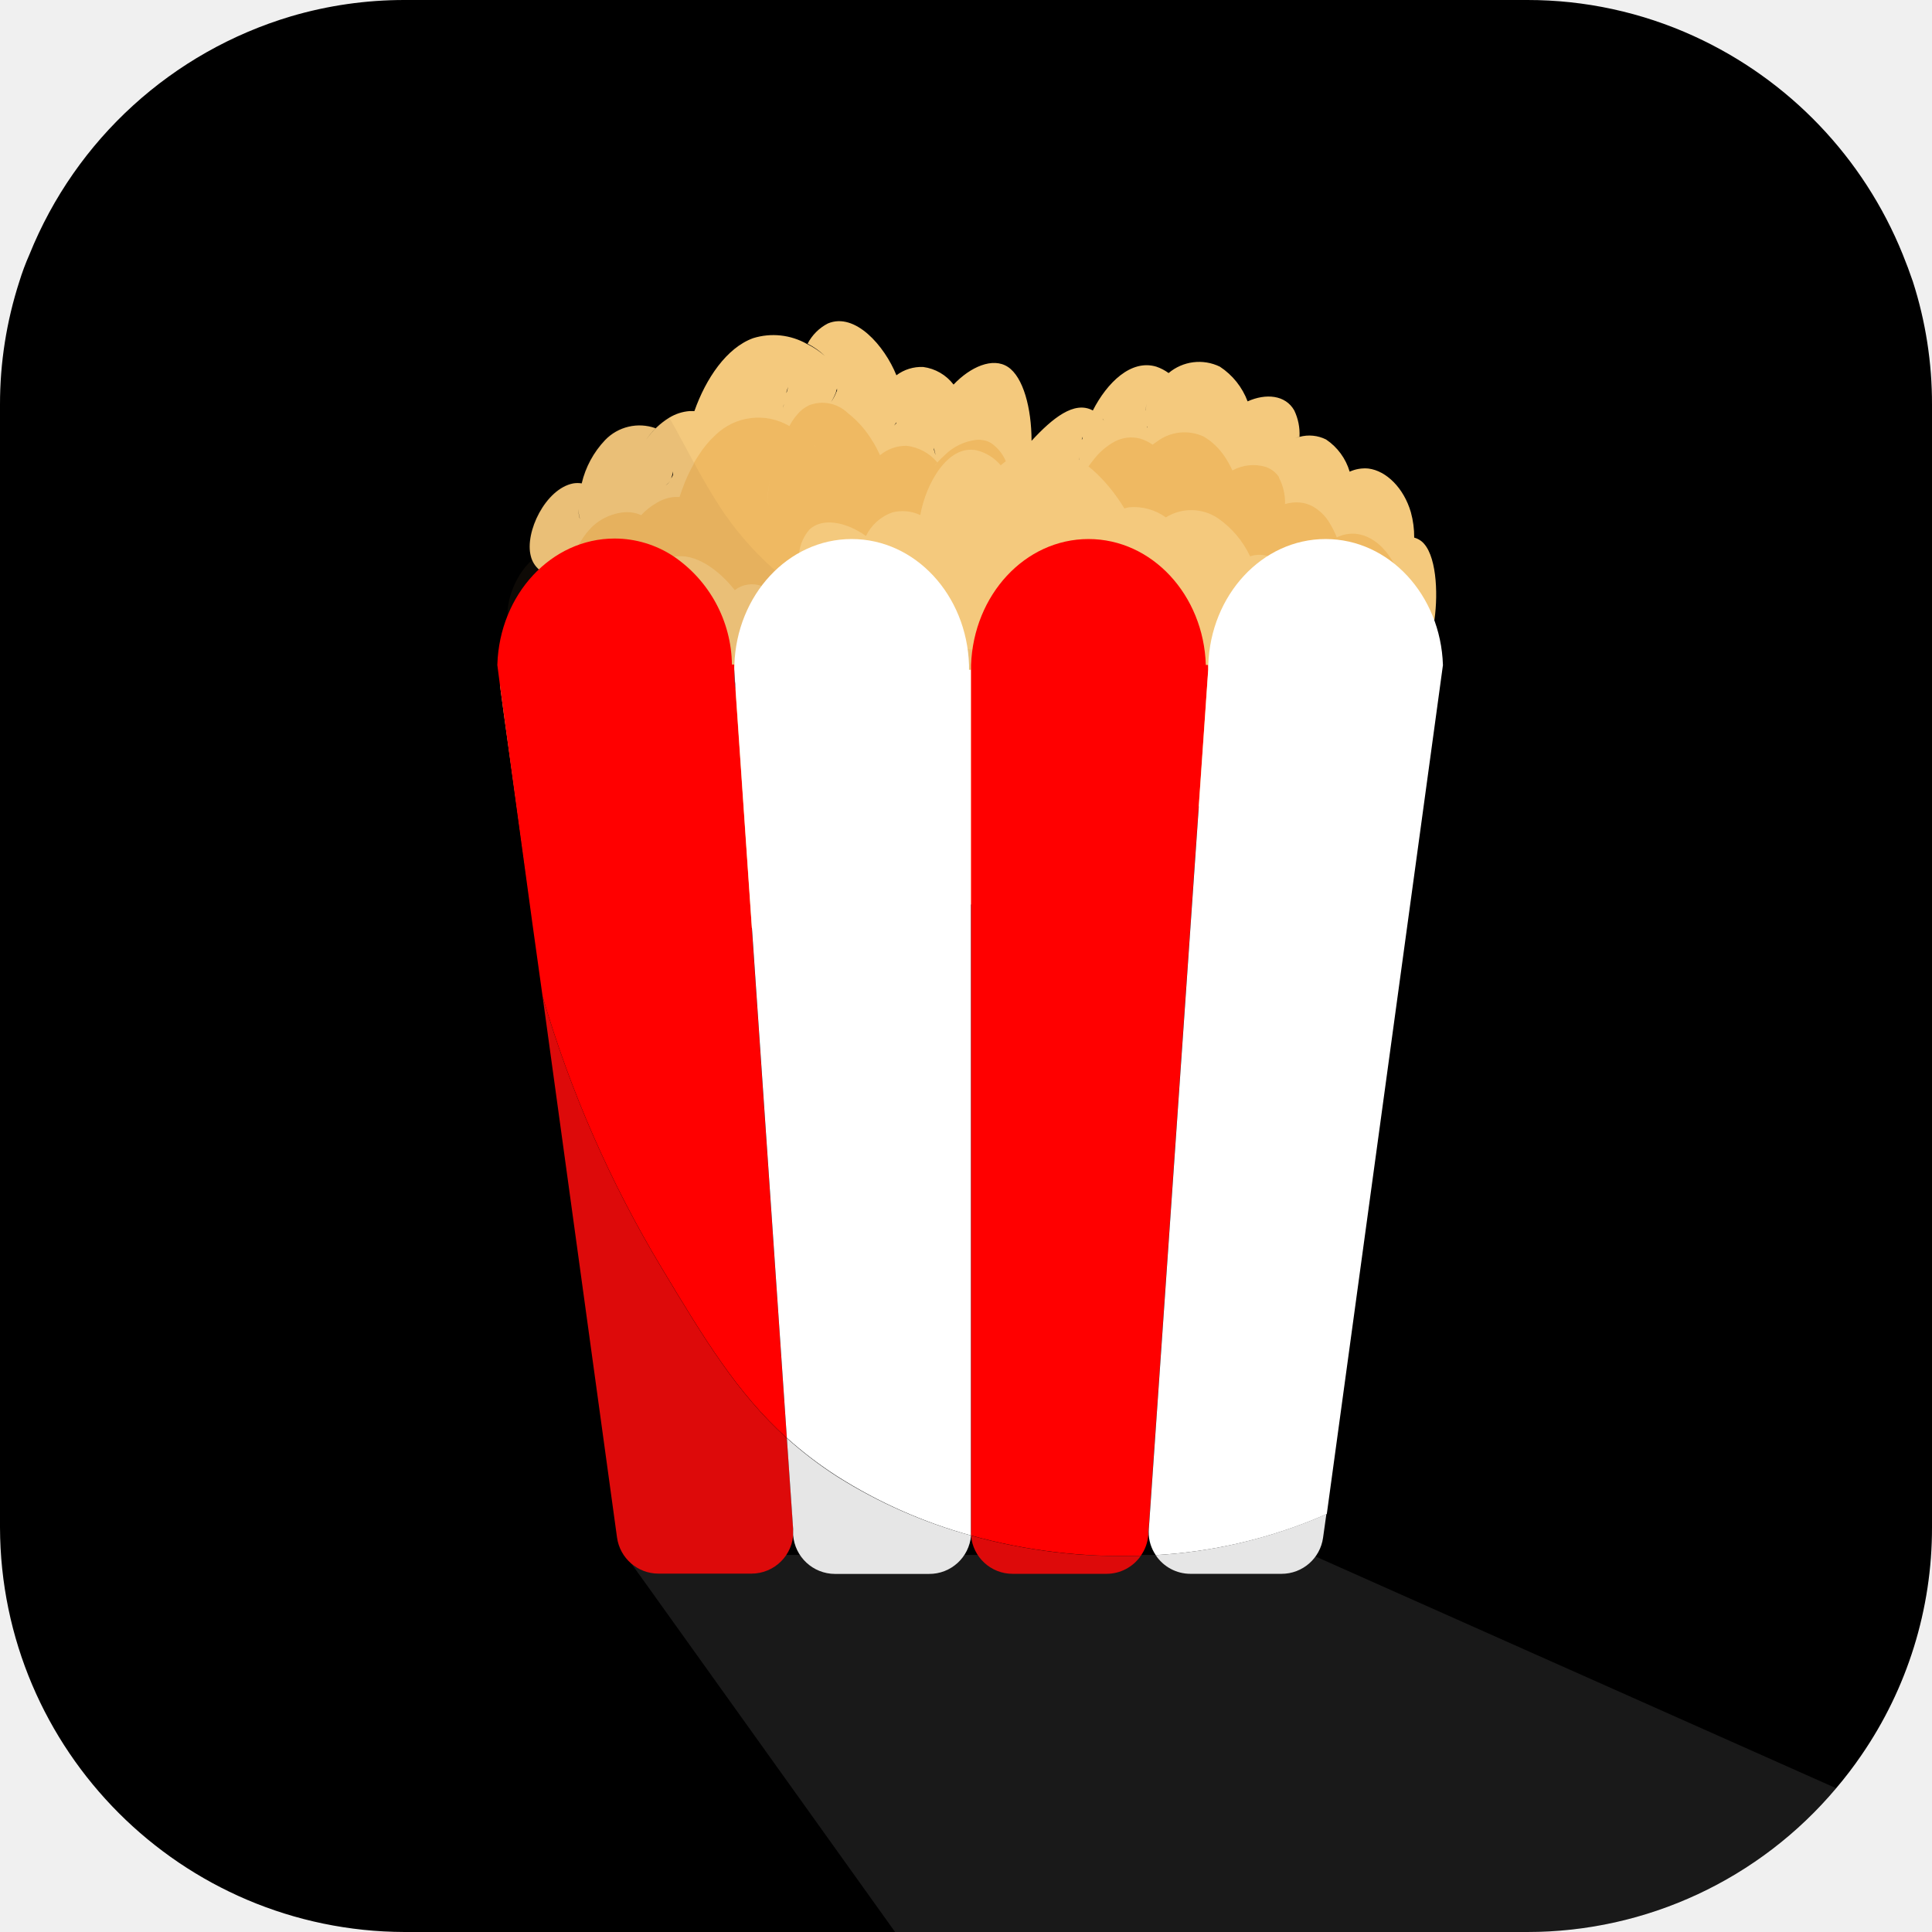
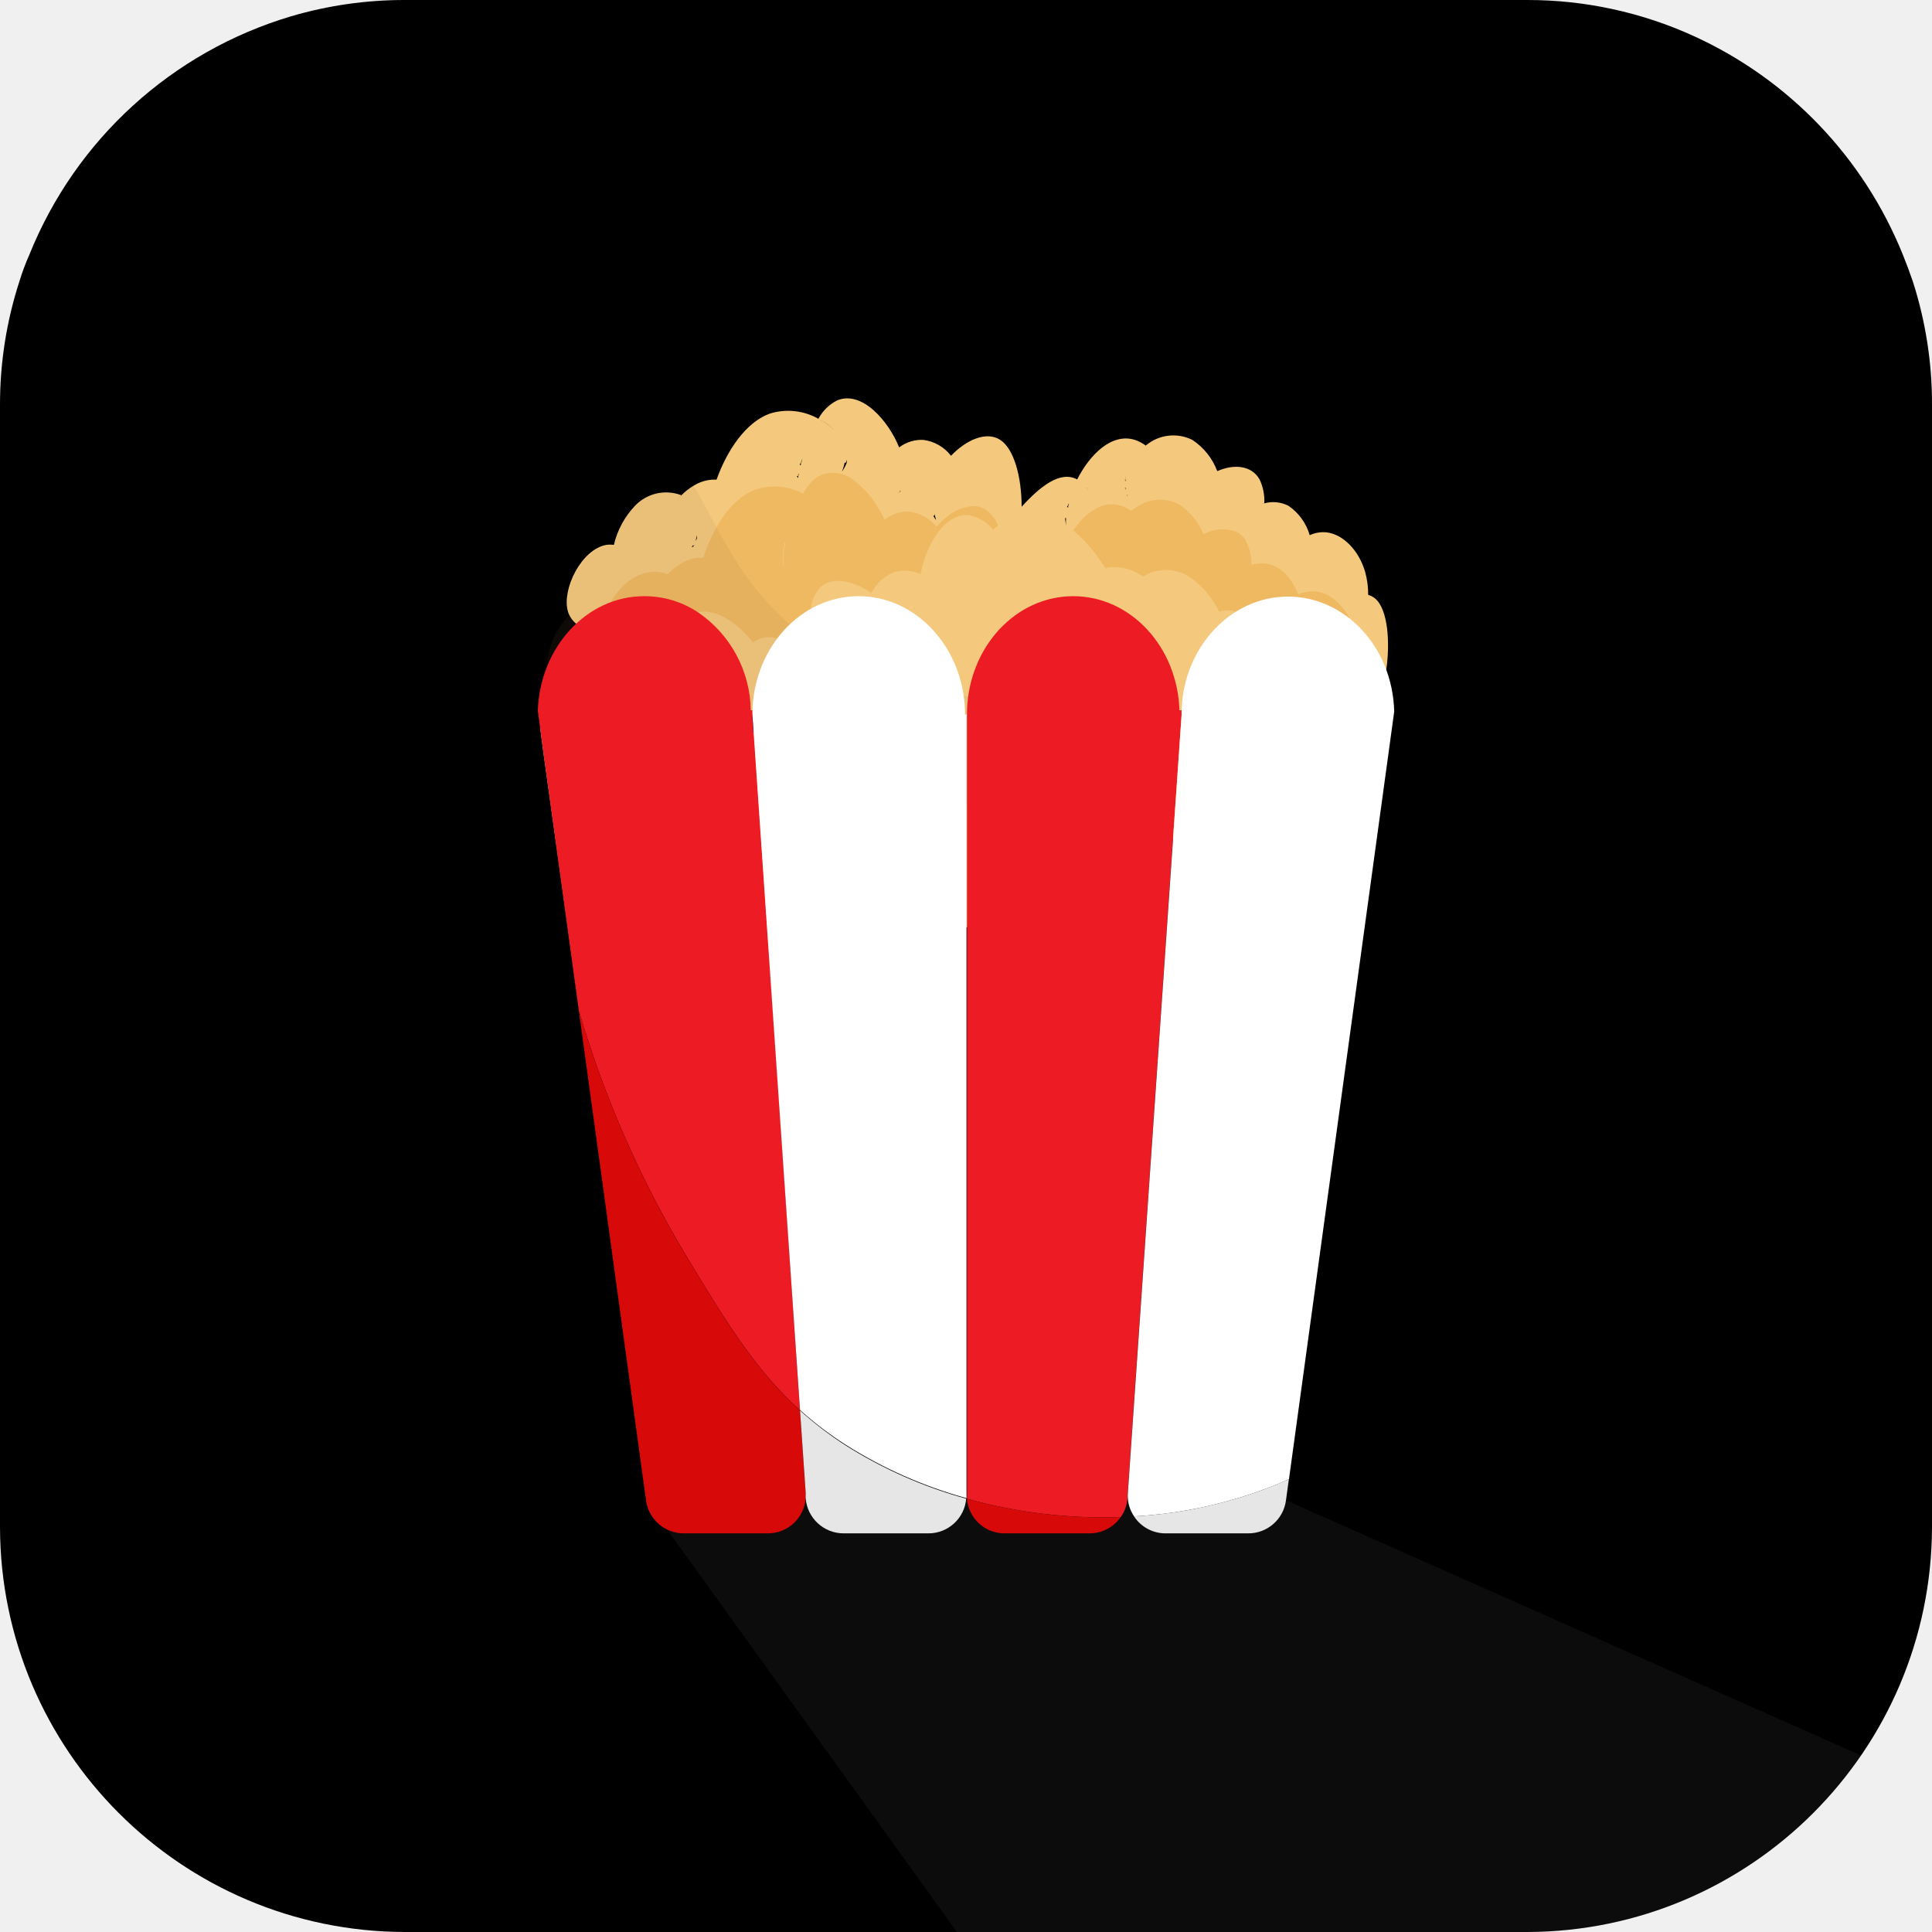
<svg xmlns="http://www.w3.org/2000/svg" id="Layer_1" data-name="Layer 1" viewBox="0 0 191 191">
  <defs>
-     <style>.cls-1,.cls-8{fill:#fff;}.cls-1,.cls-4{opacity:0.1;}.cls-2{fill:#f4c97d;}.cls-3{fill:#efb962;}.cls-4{fill:#8c6239;}.cls-5{fill:none;}.cls-6{fill:blue;}.cls-7{fill:red;}.cls-9{fill:#e6e6e6;}.cls-10{fill:#1b1464;}.cls-11{fill:#c1272d;}.cls-12{fill:#dd0a0a;}.cls-13{fill:#8e1720;}</style>
+     <style>.cls-1,.cls-8{fill:#fff;}.cls-1{opacity:0.05;}.cls-2{fill:#f4c97d;}.cls-3{fill:#efb962;}.cls-4{fill:#8c6239;opacity:0.1;}.cls-5{fill:none;}.cls-6{fill:blue;}.cls-7{fill:#ed1c24;}.cls-9{fill:#e6e6e6;}.cls-10{fill:#1b1464;}.cls-11{fill:#c1272d;}.cls-12{fill:#d80909;}.cls-13{fill:#8e1720;}</style>
  </defs>
-   <path d="M191,40V151a39.62,39.62,0,0,1-7,22.55,38.82,38.82,0,0,1-2.47,3.23A39.9,39.9,0,0,1,151,191H40A40.12,40.12,0,0,1,0,151V40A39.48,39.48,0,0,1,1.91,27.84c.28-.91.61-1.8,1-2.68A40.28,40.28,0,0,1,28.78,1.61,39.63,39.63,0,0,1,40,0H151a39.58,39.58,0,0,1,16.46,3.57h0a40.31,40.31,0,0,1,20.65,21.59c.36.88.69,1.77,1,2.68A39.48,39.48,0,0,1,191,40Z" />
-   <path class="cls-1" d="M181.51,176.78A39.9,39.9,0,0,1,151,191H88.49L64,156.78l-2.2-3.06H129.7Z" />
-   <path class="cls-2" d="M140.53,53.51a2,2,0,0,0-.72-.36h0a2.77,2.77,0,0,0-1.4,0,2.78,2.78,0,0,1,1.4,0,9.2,9.2,0,0,0-.33-2.51c-.7-2.4-2.43-4.1-4.2-4.32a3.65,3.65,0,0,0-1.85.31,5.81,5.81,0,0,0-2.33-3.18,3.68,3.68,0,0,0-2.63-.26h0a3.66,3.66,0,0,0-.44.13,3.73,3.73,0,0,1,.44-.14,5.37,5.37,0,0,0-.52-2.61c-.87-1.53-2.81-1.7-4.61-.89a7.08,7.08,0,0,0-2.74-3.43,4.68,4.68,0,0,0-5.07.63,4.52,4.52,0,0,0-1.21-.63c-2.51-.76-4.88,1.59-6.28,4.33h0c-1.84-1-4,.77-6.06,3,0-3.22-.82-6.3-2.33-7.3s-3.73,0-5.38,1.74a4.52,4.52,0,0,0-3-1.74,4.11,4.11,0,0,0-2.65.82h0c-1.17-2.91-4.09-6.26-6.78-5.12a4.66,4.66,0,0,0-2,2,7,7,0,0,1,1.73,1.23A7.77,7.77,0,0,0,79.77,34a6.74,6.74,0,0,0-5.31-.57c-2.63.95-4.68,4-5.81,7.21h-.48a4.49,4.49,0,0,0-2,.65,7.62,7.62,0,0,0-2.28,2.17,7,7,0,0,1,.93-1.12,4.71,4.71,0,0,0-5,1.17,9.31,9.31,0,0,0-2.31,4.28,2.56,2.56,0,0,0-.83,0c-2.74.52-4.83,4.84-4.2,7.19a2.52,2.52,0,0,0,.86,1.37,4.23,4.23,0,0,0,1.14.69c.15.07.32.13.48.19a23.24,23.24,0,0,0,2.76.62c.26,0,.5.1.74.16.42.1.84.22,1.25.36,5.51,1.82,9.25,6.3,13.09,10.28a39.73,39.73,0,0,0,3.81,3.57C80.85,75.65,86.7,76.28,96,75.56l1.52-.12c4.44-.39,9.62-1,15.73-1.81,1-.13,2-.27,3-.41s1.85-.28,2.73-.41c13-2.14,18.46-5,20.79-7.47A7.36,7.36,0,0,0,141,63.78a6.51,6.51,0,0,0,.63-1.64c.06-.29.13-.6.19-.93C142.19,58.55,142,54.7,140.53,53.51Zm-3.67.41-.25.22h0ZM121.5,46.78l0,0h-.09A.5.5,0,0,0,121.5,46.78ZM124,43.92v0a.19.19,0,0,1,0,.07A.6.6,0,0,0,124,43.92Zm-10.74-2.47V41.3c0,.13,0,.26,0,.39C113.3,41.61,113.28,41.53,113.27,41.45Zm.22,1c0-.07,0-.14-.07-.21a.52.52,0,0,1,0-.11Zm-.23-1.88a3.55,3.55,0,0,1,.12-.65,3.43,3.43,0,0,0-.11.64c0,.07,0,.13,0,.2A1.2,1.2,0,0,0,113.26,40.58Zm-4.19.9.09.14L109,41.4A.2.2,0,0,1,109.07,41.48Zm-42.7,5.78a3,3,0,0,0,.18-.64c0,.11,0,.23,0,.34A2.08,2.08,0,0,1,66.37,47.26Zm.24-1.82a0,0,0,0,1,0,0v.16A1.21,1.21,0,0,1,66.61,45.44Zm1.48,2.11h0s0,0,0,0A.05.05,0,0,0,68.09,47.55Zm25.34-1.17,0,0,0,0Zm3.37,6.09-.11-.08v0Zm10.16-9c0-.09.05-.18.08-.28s0,0,0,0,0,.2-.08.3a1.36,1.36,0,0,1,0,.17C106.94,43.55,107,43.51,107,43.45Zm-.23,1.32a4,4,0,0,0,0,.69,1.53,1.53,0,0,0,.25.86.66.66,0,0,0,.14.15,1.06,1.06,0,0,1-.15-.15,1.57,1.57,0,0,1-.25-.87A5.2,5.2,0,0,1,106.73,44.77Zm-14.39-.29c0-.07,0-.14,0-.21a5.26,5.26,0,0,0,.17.71A3.17,3.17,0,0,1,92.34,44.48Zm-3.71-2.74c0,.06,0,.11-.08.16l-.15.16A3.71,3.71,0,0,0,88.63,41.74Zm-2.39,1.85h0s0,0,0,0S86.24,43.59,86.24,43.59Zm-3.58-4.86.1-.33a1.55,1.55,0,0,1,0,.21l-.06.12a4.2,4.2,0,0,1-.53,1A4.87,4.87,0,0,0,82.66,38.73Zm-4.9.09c0-.2.11-.39.17-.58-.07.27-.15.53-.22.8C77.73,39,77.74,38.89,77.76,38.82Zm-.31,1.36a1.9,1.9,0,0,1,.07-.28,4.63,4.63,0,0,0-.09.49A1.83,1.83,0,0,1,77.45,40.18Zm-7.76.65,0,0-.14-.06Zm-3.62,6.93a1,1,0,0,0,.17-.22,1,1,0,0,1-.16.22h0a.79.79,0,0,1-.28.21h0A1,1,0,0,0,66.07,47.76Zm-8.75,3.48a3.93,3.93,0,0,1-.14-.93A4.53,4.53,0,0,0,57.32,51.24Zm74.89,6.85h0a.48.48,0,0,0,.12,0Z" />
-   <path class="cls-3" d="M141,63.78a7,7,0,0,0-1.16-3.62,2.28,2.28,0,0,0-.38-.38,2.47,2.47,0,0,0-.72-.33,9.54,9.54,0,0,0-.41-2.5c-.1-.29-.21-.58-.33-.85s-.17-.34-.26-.49a6.57,6.57,0,0,0-1.08-1.47h0a5,5,0,0,0-1.15-.89,3.76,3.76,0,0,0-1.5-.48,3.53,3.53,0,0,0-1.85.36,9.41,9.41,0,0,0-.71-1.42A4.5,4.5,0,0,0,129.66,50a3.42,3.42,0,0,0-1.12-.32,4.06,4.06,0,0,0-1.5.15,5.23,5.23,0,0,0-.6-2.6.43.43,0,0,1,0-.07,2.58,2.58,0,0,0-1.31-1,4.27,4.27,0,0,0-3.29.35,10.58,10.58,0,0,0-.68-1.24,6.69,6.69,0,0,0-1.57-1.72c-.2-.15-.4-.27-.59-.39a4.51,4.51,0,0,0-4.6.48c-.15.11-.31.2-.45.32a4.42,4.42,0,0,0-1.24-.6,3.46,3.46,0,0,0-2.52.3,6.57,6.57,0,0,0-2,1.69h0c-.18.23-.37.47-.55.72l-.32.5c-.26.42-.5.86-.72,1.31l0,0c-1.14-.56-2.38-.11-3.62.85A15.58,15.58,0,0,0,100.56,51a17.65,17.65,0,0,0-.21-2.08,12.72,12.72,0,0,0-.91-3.31A4.05,4.05,0,0,0,98,43.82a1.92,1.92,0,0,0-.75-.29,2.32,2.32,0,0,0-.59-.06,5.33,5.33,0,0,0-3.33,1.59,7.76,7.76,0,0,0-.58.57.35.35,0,0,0-.07.09h0c-.13.14-.24.28-.36.43a3.65,3.65,0,0,1,.35-.43,4.66,4.66,0,0,0-3.05-1.65h0A4.06,4.06,0,0,0,87,45h0c-.18-.39-.39-.81-.62-1.2a1.88,1.88,0,0,0-.12-.18s0,0,0,0a9.94,9.94,0,0,0-2.44-2.78A3.63,3.63,0,0,0,80,40.06a3.35,3.35,0,0,0-1.19.93,5.63,5.63,0,0,0-.77,1.13,6.08,6.08,0,0,0-7.31.89,9.79,9.79,0,0,0-1.66,2c-.16.25-.32.49-.47.75a.56.56,0,0,0,0,.08,16.29,16.29,0,0,0-.89,1.83c-.19.48-.38,1-.53,1.46h-.49a4,4,0,0,0-1.86.64,6.07,6.07,0,0,0-1.44,1.16A3.34,3.34,0,0,0,62,50.63a4.67,4.67,0,0,0-1.21.18,5.35,5.35,0,0,0-2.4,1.41c0,.06-.1.1-.13.15a7.12,7.12,0,0,0-1.06,1.54,9.85,9.85,0,0,0-1,2.67,3.36,3.36,0,0,0-.84.06,3,3,0,0,0-.94.37,3.47,3.47,0,0,0-.76.53,7.74,7.74,0,0,0-2.41,5.61,2.91,2.91,0,0,0,.13.8,2.7,2.7,0,0,0,.76,1.21c1.19,1.1,3.27,1.28,4.58,1.49,7.32,1.19,11.78,7,16.67,11.55h0a31.87,31.87,0,0,0,2.63,2.24c2.75,2.07,6,3,10.41,3.2A61.72,61.72,0,0,0,96,83.16c4.31-.48,9.35-1.26,15.29-2.19l1.48-.23c2.06-.32,4-.66,5.72-1,19.67-3.86,21.72-8.9,22.23-11.37.05-.27.1-.55.14-.86A18.36,18.36,0,0,0,141,63.78ZM94.38,48.27a1.83,1.83,0,0,0,.14.28v0A2,2,0,0,1,94.38,48.27Zm.16.35.14.35.15.4c-.06-.14-.11-.27-.16-.4S94.59,48.74,94.54,48.62ZM72,57.34a1.06,1.06,0,0,1-.21.11s0,0,0,0Zm-7.23-1a1,1,0,0,1-.37.26A1.18,1.18,0,0,0,64.81,56.35ZM61.62,55a.07.07,0,0,0,0,0,1.31,1.31,0,0,0,.12.33l-.07-.13a.53.53,0,0,1-.06-.19Zm-2.17,6.83a3.18,3.18,0,0,1-.82.1A3.18,3.18,0,0,0,59.45,61.78ZM56,59.32s0,.09,0,.13a.15.15,0,0,1,0-.08S56,59.33,56,59.32Zm68.59-3.38a1.08,1.08,0,0,1-.19,0l.19,0,.09,0Zm11.57,9.68a.46.46,0,0,0,.26,0h.06s0,0-.06,0A.59.59,0,0,1,136.18,65.62Zm.36-5.8a.15.15,0,0,0,.06,0c.2-.09.38-.16.58-.23C137,59.63,136.75,59.72,136.54,59.82Zm2.06,1.46a.49.49,0,0,0,0,.12.74.74,0,0,0,0,.14A2.38,2.38,0,0,0,138.6,61.28ZM116.51,47.09a1.28,1.28,0,0,1,.11.27c0-.12-.1-.23-.15-.35A.2.2,0,0,1,116.51,47.09Zm-11,3.67a7.33,7.33,0,0,1,.19-.74c-.07.26-.14.51-.18.75s-.12.59-.16,1A6.13,6.13,0,0,1,105.55,50.76Zm-5.09,3.52a.76.76,0,0,1,0,.15c0,.11,0,.21,0,.32C100.43,54.59,100.44,54.44,100.46,54.28ZM80.6,44.1l.05.09L80.53,44A.46.46,0,0,1,80.6,44.1Zm-4.46,3.33c-.27,1.2-.37,2.36,0,2.81h0C75.76,49.78,75.86,48.63,76.14,47.43Zm-8.55,1.71.09,0-.26,0Z" />
-   <path class="cls-2" d="M130,61c-.12,2.31-3,3.23-4.55,3.88a17.82,17.82,0,0,0-6.23,4.52h0c-3.71,4-6,9.39-9.3,13.42C107,86.35,102.68,88.2,96,89.42c-5.49,1-12.55,1.58-21.66,2.33h0c-10.47.85-17.22.49-21.63-.41L49.8,70.51l-.37-2.75a4.46,4.46,0,0,1,1.22-1.89,3.59,3.59,0,0,1,2.51-.78,5.4,5.4,0,0,1,0-2.68c.54-1.68,2.41-2.24,4.32-1.82a7.2,7.2,0,0,1,2-3.9,4.65,4.65,0,0,1,5.1-.43,4.13,4.13,0,0,1,1.06-.87,3.45,3.45,0,0,1,1-.35c2.07-.39,4.38,1.25,6,3.3l0,0a2.79,2.79,0,0,1,2.66-.41A12.52,12.52,0,0,1,79.18,60,15.84,15.84,0,0,1,79,54.67a4.3,4.3,0,0,1,1-2.29c1.24-1.24,3.64-.81,5.61.61a4.59,4.59,0,0,1,2.6-2.33,4.1,4.1,0,0,1,2.77.26h0c.55-3.09,2.71-7,5.58-6.4A4.52,4.52,0,0,1,98.93,46,6.79,6.79,0,0,1,104,44.4c2.76.39,5.42,3,7.16,5.87a2.31,2.31,0,0,1,.47-.12,5.39,5.39,0,0,1,3.63,1,4.73,4.73,0,0,1,5.17.1A9.51,9.51,0,0,1,123.59,55a2.83,2.83,0,0,1,.82-.15,2.9,2.9,0,0,1,1,.14C127.83,55.61,130.1,58.83,130,61Z" />
-   <path class="cls-4" d="M97.53,75.44a53.22,53.22,0,0,1-12.16,6C81,81.28,77.7,80.33,75,78.27c-6-4.59-10.71-12.39-19.31-13.79C54,64.21,51,64,50.31,61.77c-.53-1.81.51-4.83,2.28-6.4a1.9,1.9,0,0,1-.15-.42c-.63-2.36,1.45-6.68,4.2-7.19a3.28,3.28,0,0,1,.83,0,9.4,9.4,0,0,1,2.31-4.28,4.71,4.71,0,0,1,5-1.17,6.87,6.87,0,0,1,1.36-1.05c.45.75.88,1.56,1.34,2.41.1.17.19.35.29.53.86,1.62,1.81,3.37,2.93,5.17A30.62,30.62,0,0,0,81.71,60c11.57,6.57,21.83,2.73,22.85,6.53C105.15,68.73,102.33,72.16,97.53,75.44Z" />
-   <path class="cls-5" d="M72.7,68.07a16,16,0,0,1-.11-1.71v-.14a15.9,15.9,0,0,0,.13,2Z" />
-   <polygon class="cls-6" points="49.17 65.8 49.17 65.74 49.15 65.74 49.17 65.8" />
-   <polygon class="cls-6" points="142.66 65.74 142.65 65.74 142.65 65.78 142.66 65.74" />
-   <path class="cls-7" d="M77.79,142.17c-4.9-4.43-8.17-9.81-12.4-16.86A114.23,114.23,0,0,1,53.64,98.5l-1-7.16L49.8,70.51l-.37-2.75-.26-2v-.07c.22-6.92,5.32-12.45,11.59-12.45A10.57,10.57,0,0,1,66.59,55a13.15,13.15,0,0,1,5.77,10.7h.24a3.93,3.93,0,0,0,0,.48,1.41,1.41,0,0,0,0,.2,12.82,12.82,0,0,0,.11,1.65v.12l0,.06v0l1.61,23.45Z" />
-   <path class="cls-8" d="M95.8,66.22h0c0-.15,0-.32,0-.48-.22-6.92-5.32-12.45-11.6-12.45S72.82,58.82,72.6,65.74a3.93,3.93,0,0,0,0,.48v.14s0-.09,0-.14l.13,2a.49.49,0,0,0,0-.12v.12l0,.06v0l5.06,73.87h0a38.71,38.71,0,0,0,5,3.81A49,49,0,0,0,96,151.8a2.06,2.06,0,0,0,0-.35l0-85.23Z" />
-   <polygon class="cls-9" points="96.01 66.22 96.01 66.22 95.81 66.22 95.81 66.22 96.01 66.22" />
-   <path class="cls-10" d="M72.59,66.36a16,16,0,0,0,.11,1.71Z" />
-   <path class="cls-10" d="M72.71,68.19l-.13-2s0,.1,0,.14l.11,1.71A.49.49,0,0,1,72.71,68.19Z" />
-   <path class="cls-7" d="M113.56,151.17l5.88-84.95c0-.15,0-.32,0-.48h-.23c-.22-6.92-5.32-12.45-11.6-12.45S96.25,58.82,96,65.74A2.44,2.44,0,0,0,96,66c0,.07,0,.14,0,.21h0l0,85.23a2.17,2.17,0,0,0,0,.36,55.68,55.68,0,0,0,16.78,2,4,4,0,0,0,.74-2.07l0-.29v-.07A1.55,1.55,0,0,1,113.56,151.17Z" />
-   <path class="cls-11" d="M96,66.22h0c0-.07,0-.14,0-.21s0,.14,0,.21Z" />
-   <path class="cls-8" d="M142.65,65.79v-.05h0c-.22-6.92-5.32-12.45-11.6-12.45s-11.37,5.53-11.6,12.45c0,.16,0,.33,0,.48l-5.89,85.16v.07a4,4,0,0,0,.7,2.29,48.86,48.86,0,0,0,15.34-3.4c.55-.22,1.07-.44,1.57-.67L142,70.51v0l.64-4.68v0Z" />
-   <rect class="cls-9" x="142.65" y="65.74" height="0.04" transform="translate(38.47 183.32) rotate(-73.2)" />
-   <path class="cls-9" d="M113.55,151.38l5.89-85.16-5.88,84.95A1.55,1.55,0,0,0,113.55,151.38Z" />
-   <path class="cls-12" d="M77.79,142.18h0c-4.9-4.43-8.17-9.81-12.4-16.86A114.23,114.23,0,0,1,53.64,98.5L61,152a4.14,4.14,0,0,0,4.1,3.57h9.19a4.14,4.14,0,0,0,4.14-4.14v-.07Z" />
-   <path class="cls-9" d="M77.79,142.18l.62,9a1.55,1.55,0,0,1,0,.21v.07l0,.29a4.16,4.16,0,0,0,4.14,3.85h9.27A4.14,4.14,0,0,0,96,151.8,49,49,0,0,1,82.8,146,38.71,38.71,0,0,1,77.79,142.18Z" />
-   <path class="cls-13" d="M78.41,151.17l-.62-9,.63,9.2A1.55,1.55,0,0,0,78.41,151.17Z" />
-   <path class="cls-12" d="M96,151.81a4.12,4.12,0,0,0,4.11,3.78h9.27a4.11,4.11,0,0,0,3.4-1.78A55.68,55.68,0,0,1,96,151.81Z" />
-   <path class="cls-9" d="M114.25,153.74a4.12,4.12,0,0,0,3.45,1.85h9a4.14,4.14,0,0,0,4.1-3.57l.33-2.35c-.5.23-1,.45-1.57.67A48.86,48.86,0,0,1,114.25,153.74Z" />
+   <path d="M191,40V151a40.12,40.12,0,0,1-40,40H40A40.12,40.12,0,0,1,0,151V40A39.48,39.48,0,0,1,1.91,27.84c.28-.91.61-1.8,1-2.68A40.28,40.28,0,0,1,28.78,1.61,39.63,39.63,0,0,1,40,0H151a39.58,39.58,0,0,1,16.46,3.57h0a40.31,40.31,0,0,1,20.65,21.59c.36.88.69,1.77,1,2.68A39.48,39.48,0,0,1,191,40Z" />
+   <path class="cls-1" d="M184,173.55A40,40,0,0,1,151,191H94.6L65.94,151.19l-2-2.84h63.26Z" />
+   <path class="cls-2" d="M135.91,59.14a1.82,1.82,0,0,0-.65-.33h0a2.49,2.49,0,0,0-1.27,0,2.5,2.5,0,0,1,1.27,0,8.23,8.23,0,0,0-.3-2.27c-.63-2.17-2.2-3.71-3.8-3.91a3.19,3.19,0,0,0-1.68.28A5.27,5.27,0,0,0,127.37,50a3.32,3.32,0,0,0-2.38-.24h0a3,3,0,0,0-.4.12,3.1,3.1,0,0,1,.4-.13,4.88,4.88,0,0,0-.47-2.36c-.79-1.39-2.55-1.54-4.18-.81a6.36,6.36,0,0,0-2.48-3.1,4.21,4.21,0,0,0-4.59.57,3.73,3.73,0,0,0-1.1-.57c-2.27-.69-4.42,1.44-5.68,3.92h0c-1.67-.91-3.67.7-5.49,2.7,0-2.92-.74-5.71-2.11-6.61s-3.38,0-4.87,1.57a4.11,4.11,0,0,0-2.73-1.57,3.66,3.66,0,0,0-2.4.74h0c-1.06-2.64-3.7-5.67-6.14-4.64a4.28,4.28,0,0,0-1.84,1.81,6.34,6.34,0,0,1,1.57,1.12,7.14,7.14,0,0,0-1.57-1.12,6.11,6.11,0,0,0-4.81-.51c-2.38.86-4.24,3.66-5.26,6.53h-.43a3.91,3.91,0,0,0-1.82.59,5.74,5.74,0,0,0-1.22.95,6.69,6.69,0,0,0-.85,1,7.26,7.26,0,0,1,.84-1A4.24,4.24,0,0,0,62.78,50a8.41,8.41,0,0,0-2.09,3.87,2.75,2.75,0,0,0-.76,0c-2.48.47-4.37,4.38-3.8,6.51a2.12,2.12,0,0,0,.13.38,2.54,2.54,0,0,0,.65.86,3.85,3.85,0,0,0,1,.63l.44.17a20,20,0,0,0,2.5.56c.23,0,.45.09.67.15.38.09.76.2,1.13.32,5,1.65,8.38,5.71,11.85,9.31A37.26,37.26,0,0,0,78,76.06c3.88,3.13,9.18,3.7,17.61,3L97,79c4-.35,8.71-.94,14.24-1.64.94-.12,1.85-.24,2.72-.37l2.47-.37c11.82-1.94,16.72-4.57,18.83-6.77a6.64,6.64,0,0,0,1.06-1.41,5.78,5.78,0,0,0,.57-1.49c.06-.26.12-.54.17-.84C137.41,63.7,137.27,60.22,135.91,59.14Zm-3.32.37-.23.2h0ZM118.68,53l0,0h-.08A.53.53,0,0,0,118.68,53ZM121,50.45v0a.14.14,0,0,1,0,.06A.43.43,0,0,0,121,50.45Zm-9.73-2.23v-.14c0,.12,0,.24,0,.35C111.25,48.36,111.23,48.29,111.22,48.22Zm.2.91-.06-.19a.44.44,0,0,1,0-.1Zm-.21-1.7a3.84,3.84,0,0,1,.11-.59,3.7,3.7,0,0,0-.1.58c0,.06,0,.12,0,.18A1,1,0,0,0,111.21,47.43Zm-3.79.81.08.13-.15-.2A.46.46,0,0,1,107.42,48.24ZM68.75,53.48a3.05,3.05,0,0,0,.16-.58c0,.1,0,.21,0,.31A1.69,1.69,0,0,1,68.75,53.48ZM69,51.83a0,0,0,0,1,0,0V52A1,1,0,0,1,69,51.83Zm1.34,1.91h0s0,0,0,0Zm23-1.06,0,0,0,0Zm3.06,5.52-.1-.08v0Zm9.2-8.17c0-.08,0-.17.07-.26a0,0,0,0,1,0,0c0,.09,0,.18-.07.27a1.13,1.13,0,0,1,0,.15C105.49,50.12,105.5,50.08,105.51,50Zm-.21,1.19a3.33,3.33,0,0,0,0,.63,1.36,1.36,0,0,0,.23.78.49.49,0,0,0,.12.13.8.8,0,0,1-.13-.13,1.39,1.39,0,0,1-.23-.79A4.33,4.33,0,0,1,105.3,51.22Zm-13-.26c0-.06,0-.12,0-.19a6,6,0,0,0,.15.64A2.54,2.54,0,0,1,92.27,51Zm-3.36-2.48c0,.05,0,.1-.08.14l-.13.15Zm-2.17,1.67h0S86.74,50.15,86.74,50.15Zm-3.24-4.4.09-.3a1.06,1.06,0,0,1,0,.19.54.54,0,0,1,0,.11,3.8,3.8,0,0,1-.48.88A4.48,4.48,0,0,0,83.5,45.75Zm-4.44.08c0-.18.1-.35.16-.52-.07.24-.14.48-.2.72A1.42,1.42,0,0,1,79.06,45.83Zm-.28,1.24c0-.08,0-.17.06-.26,0,.15-.06.31-.08.45A1.37,1.37,0,0,1,78.78,47.07Zm-7,.58s0,0,0,0l-.13-.05Zm-3.28,6.28a.83.83,0,0,0,.16-.2.8.8,0,0,1-.15.2h0a.64.64,0,0,1-.25.19h0A.84.84,0,0,0,68.47,53.93Zm-7.92,3.15a3.69,3.69,0,0,1-.13-.84A4.34,4.34,0,0,0,60.55,57.08Zm67.83,6.21h0Z" />
+   <path class="cls-3" d="M136.29,68.44a6.36,6.36,0,0,0-1-3.28,2.18,2.18,0,0,0-.34-.34,2.07,2.07,0,0,0-.66-.3,8.29,8.29,0,0,0-.37-2.27c-.09-.26-.19-.52-.3-.77s-.15-.3-.23-.44a5.88,5.88,0,0,0-1-1.33h0a4.37,4.37,0,0,0-1-.81,3.37,3.37,0,0,0-1.36-.43,3.15,3.15,0,0,0-1.67.32,8.08,8.08,0,0,0-.65-1.28A4.07,4.07,0,0,0,126.07,56a2.84,2.84,0,0,0-1-.29,3.75,3.75,0,0,0-1.36.13,4.78,4.78,0,0,0-.54-2.35l0-.06a2.3,2.3,0,0,0-1.18-.94,3.89,3.89,0,0,0-3,.32,8.67,8.67,0,0,0-.62-1.12,6.13,6.13,0,0,0-1.42-1.56,4.82,4.82,0,0,0-.53-.35,4.09,4.09,0,0,0-4.17.43c-.14.1-.28.18-.41.29a4.12,4.12,0,0,0-1.12-.54,3.12,3.12,0,0,0-2.28.27,5.77,5.77,0,0,0-1.82,1.53h0c-.17.21-.34.42-.5.65l-.29.45a12.39,12.39,0,0,0-.65,1.19l0,0c-1-.51-2.16-.1-3.28.77a14.54,14.54,0,0,0-2.12,2.11A16.39,16.39,0,0,0,99.52,55a11.46,11.46,0,0,0-.82-3,3.72,3.72,0,0,0-1.31-1.66,2.33,2.33,0,0,0-1.21-.31,4.8,4.8,0,0,0-3,1.44,6.23,6.23,0,0,0-.52.51l-.07.08h0l-.32.39c.1-.13.2-.27.31-.39a4.21,4.21,0,0,0-2.76-1.49h0a3.68,3.68,0,0,0-2.37.82h0a11.12,11.12,0,0,0-.56-1.08,1.63,1.63,0,0,0-.11-.17s0,0,0,0a9,9,0,0,0-2.21-2.52,3.26,3.26,0,0,0-3.4-.66,3,3,0,0,0-1.08.84,5.26,5.26,0,0,0-.7,1,6,6,0,0,0-4.82-.36,5.92,5.92,0,0,0-1.8,1.17,8.79,8.79,0,0,0-1.5,1.79l-.43.68,0,.07A15.93,15.93,0,0,0,70,53.83c-.17.44-.34.87-.48,1.32H69a3.72,3.72,0,0,0-1.69.58A5.88,5.88,0,0,0,66,56.78a3.07,3.07,0,0,0-1.25-.25,4.24,4.24,0,0,0-1.1.16A4.86,4.86,0,0,0,61.52,58a1.49,1.49,0,0,0-.12.14,6.12,6.12,0,0,0-1,1.39,9.15,9.15,0,0,0-.89,2.42,3.24,3.24,0,0,0-.76,0,2.71,2.71,0,0,0-.85.34,3.43,3.43,0,0,0-.69.48,7,7,0,0,0-2.18,5.08,2.71,2.71,0,0,0,.12.72,2.36,2.36,0,0,0,.69,1.1c1.07,1,3,1.16,4.14,1.35,6.63,1.08,10.67,6.35,15.1,10.46h0c.78.73,1.57,1.41,2.38,2C80,85.4,83,86.26,86.94,86.43A57.14,57.14,0,0,0,95.59,86c3.9-.43,8.47-1.14,13.85-2l1.34-.21c1.86-.29,3.59-.6,5.18-.91,17.81-3.49,19.67-8.06,20.13-10.29,0-.25.09-.5.13-.78A16.41,16.41,0,0,0,136.29,68.44Zm-42.18-14,.13.26h0C94.19,54.57,94.15,54.48,94.11,54.39Zm.15.32c0,.11.09.22.13.32s.09.23.13.36L94.38,55Zm-20.38,7.9-.19.1s0,0,0,0Zm-6.55-.9A1,1,0,0,1,67,62,1.12,1.12,0,0,0,67.33,61.71Zm-2.89-1.27a.07.07,0,0,0,0,.05,1.54,1.54,0,0,0,.11.3l-.06-.12a.49.49,0,0,1-.06-.17Zm-2,6.19a3.08,3.08,0,0,1-.75.09A3.08,3.08,0,0,0,62.48,66.63ZM59.37,64.4s0,.08,0,.12a.14.14,0,0,1,0-.07S59.36,64.41,59.37,64.4Zm62.12-3.06a.86.86,0,0,1-.17,0l.17,0,.08,0ZM132,70.11a.65.65,0,0,0,.24,0h0l0,0A.65.65,0,0,1,132,70.11Zm.33-5.26,0,0c.18-.08.35-.15.53-.21C132.69,64.68,132.49,64.76,132.3,64.85Zm1.86,1.33a.34.34,0,0,0,0,.1l0,.13A1.85,1.85,0,0,0,134.16,66.18Zm-20-12.86a2.6,2.6,0,0,1,.1.25c0-.11-.09-.21-.14-.32A.25.25,0,0,1,114.16,53.32Zm-9.93,3.33c0-.22.1-.45.17-.67-.06.23-.12.46-.16.68s-.11.53-.15.89A6.37,6.37,0,0,1,104.23,56.65Zm-4.61,3.19a.57.57,0,0,1,0,.13c0,.1,0,.19,0,.29C99.59,60.12,99.6,60,99.62,59.84Zm-18-9.22.05.08-.11-.15A.19.19,0,0,1,81.63,50.62Zm-4,3c-.24,1.09-.33,2.14,0,2.55h0C77.25,55.76,77.34,54.72,77.59,53.63Zm-7.74,1.55.08,0-.23,0Z" />
+   <path class="cls-2" d="M126.37,65.91c-.11,2.1-2.7,2.93-4.12,3.52a16,16,0,0,0-5.64,4.09h0c-3.36,3.66-5.45,8.5-8.42,12.15-2.62,3.2-6.56,4.88-12.61,6-5,.91-11.36,1.43-19.61,2.11h0c-9.48.77-15.6.45-19.59-.37L53.74,74.53l-.33-2.48a4,4,0,0,1,1.1-1.72,3.26,3.26,0,0,1,2.28-.71,4.73,4.73,0,0,1,0-2.42c.48-1.52,2.17-2,3.91-1.65A6.5,6.5,0,0,1,62.47,62a4.21,4.21,0,0,1,4.62-.39,4,4,0,0,1,1-.79,2.75,2.75,0,0,1,.9-.31c1.87-.36,4,1.13,5.46,3l0,0a2.52,2.52,0,0,1,2.4-.37A11.33,11.33,0,0,1,80.35,65a14.63,14.63,0,0,1-.2-4.83,4,4,0,0,1,.91-2.08c1.13-1.12,3.3-.73,5.09.55a4.21,4.21,0,0,1,2.35-2.11,3.77,3.77,0,0,1,2.51.24h0c.5-2.8,2.45-6.32,5-5.79a4.06,4.06,0,0,1,2.17,1.38,6.12,6.12,0,0,1,4.61-1.48c2.51.35,4.91,2.71,6.49,5.31a2.88,2.88,0,0,1,.42-.11A4.9,4.9,0,0,1,113,57a4.28,4.28,0,0,1,4.69.1,8.6,8.6,0,0,1,2.83,3.37,2.75,2.75,0,0,1,.75-.13,2.58,2.58,0,0,1,.87.12C124.41,61,126.47,64,126.37,65.91Z" />
+   <path class="cls-4" d="M97,79a48.18,48.18,0,0,1-11,5.46c-3.94-.17-6.94-1-9.42-2.9-5.47-4.15-9.7-11.22-17.5-12.49-1.51-.24-4.22-.44-4.83-2.45-.48-1.64.47-4.38,2.06-5.8a2.12,2.12,0,0,1-.13-.38c-.57-2.13,1.32-6,3.8-6.51a2.75,2.75,0,0,1,.76,0A8.41,8.41,0,0,1,62.78,50,4.24,4.24,0,0,1,67.33,49,6.14,6.14,0,0,1,68.56,48c.41.68.8,1.41,1.22,2.18l.26.48c.78,1.47,1.64,3.06,2.65,4.68a27.77,27.77,0,0,0,10,9.67c10.48,6,19.77,2.48,20.7,5.91C103.87,72.93,101.32,76,97,79Z" />
+   <path class="cls-5" d="M74.48,72.32a13,13,0,0,1-.1-1.54v-.13a14.78,14.78,0,0,0,.12,1.78Z" />
+   <polygon class="cls-6" points="53.17 70.27 53.17 70.22 53.15 70.22 53.17 70.27" />
+   <polygon class="cls-6" points="137.84 70.22 137.83 70.22 137.83 70.25 137.84 70.22" />
+   <path class="cls-7" d="M79.09,139.43c-4.43-4-7.4-8.88-11.24-15.26A103.28,103.28,0,0,1,57.22,99.88l-.89-6.48L53.74,74.53l-.33-2.48-.24-1.78v0C53.37,64,58,58.94,63.67,58.94A9.53,9.53,0,0,1,69,60.53a11.91,11.91,0,0,1,5.22,9.69h.22a3.1,3.1,0,0,0,0,.43,1.09,1.09,0,0,0,0,.18,12.16,12.16,0,0,0,.1,1.49v.11l0,.06v0L76,93.77Z" />
+   <path class="cls-8" d="M95.4,70.65h0c0-.14,0-.29,0-.43C95.2,64,90.57,58.94,84.89,58.94s-10.3,5-10.5,11.28a3.1,3.1,0,0,0,0,.43v.13s0-.09,0-.13l.12,1.79s0-.08,0-.12v.11l0,.06v0l4.58,66.9h0a34.09,34.09,0,0,0,4.53,3.45,44.22,44.22,0,0,0,11.93,5.27,1.72,1.72,0,0,0,0-.32l0-77.19Z" />
+   <polygon class="cls-9" points="95.59 70.65 95.59 70.65 95.4 70.65 95.4 70.65 95.59 70.65" />
+   <path class="cls-10" d="M74.38,70.78a13,13,0,0,0,.1,1.54Z" />
+   <path class="cls-10" d="M74.49,72.44l-.12-1.79s0,.09,0,.13l.1,1.54S74.49,72.4,74.49,72.44Z" />
+   <path class="cls-7" d="M111.49,147.59l5.32-76.94c0-.14,0-.29,0-.43h-.21c-.19-6.27-4.82-11.28-10.5-11.28s-10.3,5-10.5,11.28a1.93,1.93,0,0,0,0,.24c0,.06,0,.13,0,.19h0l0,77.19a1.83,1.83,0,0,0,0,.33,50.45,50.45,0,0,0,15.2,1.81,3.71,3.71,0,0,0,.67-1.88l0-.26v-.07A1.09,1.09,0,0,1,111.49,147.59Z" />
+   <path class="cls-11" d="M95.59,70.65h0c0-.06,0-.13,0-.19s0,.13,0,.19Z" />
+   <path class="cls-8" d="M137.83,70.26v0h0c-.19-6.27-4.82-11.28-10.5-11.28S117,64,116.82,70.22c0,.14,0,.29,0,.43l-5.33,77.12v.07a3.59,3.59,0,0,0,.63,2.07,44.14,44.14,0,0,0,13.9-3.07c.49-.2,1-.41,1.41-.61l9.83-71.7v0l.58-4.24v0Z" />
+   <rect class="cls-9" x="137.83" y="70.22" height="0.04" transform="translate(30.76 181.89) rotate(-73.2)" />
+   <path class="cls-9" d="M111.48,147.77l5.33-77.12-5.32,76.94A1.09,1.09,0,0,0,111.48,147.77Z" />
+   <path class="cls-12" d="M79.09,139.44h0c-4.43-4-7.4-8.88-11.24-15.26A103.28,103.28,0,0,1,57.22,99.88l6.65,48.47a3.76,3.76,0,0,0,3.72,3.24h8.32a3.74,3.74,0,0,0,3.75-3.75v-.07Z" />
+   <path class="cls-9" d="M79.09,139.44l.56,8.15a1.09,1.09,0,0,1,0,.18v.07l0,.26a3.76,3.76,0,0,0,3.75,3.49h8.39a3.74,3.74,0,0,0,3.73-3.43,44.22,44.22,0,0,1-11.93-5.27A34.09,34.09,0,0,1,79.09,139.44Z" />
+   <path class="cls-13" d="M79.65,147.59l-.56-8.15.57,8.33A1.09,1.09,0,0,0,79.65,147.59Z" />
+   <path class="cls-12" d="M95.59,148.17a3.73,3.73,0,0,0,3.73,3.42h8.39a3.73,3.73,0,0,0,3.08-1.61A50.45,50.45,0,0,1,95.59,148.17Z" />
+   <path class="cls-9" d="M112.11,149.91a3.72,3.72,0,0,0,3.12,1.68h8.18a3.75,3.75,0,0,0,3.72-3.24l.29-2.12c-.45.2-.92.41-1.41.61A44.14,44.14,0,0,1,112.11,149.91Z" />
</svg>
